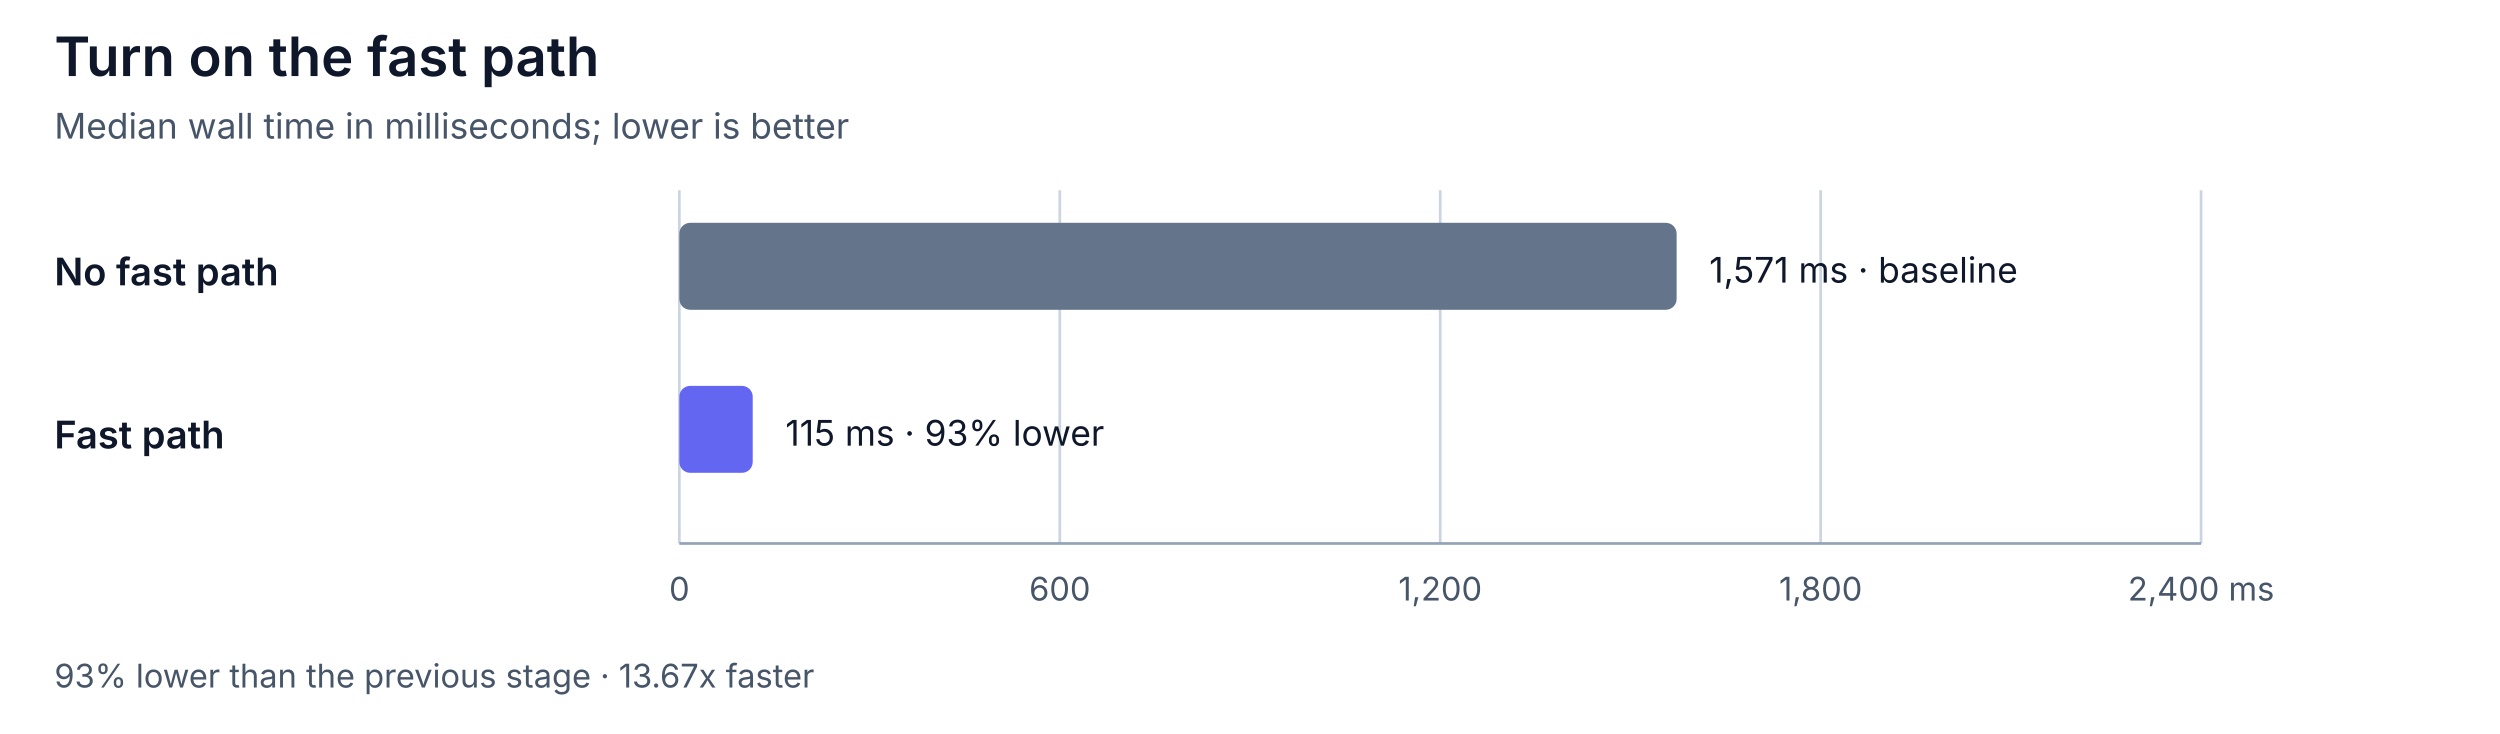
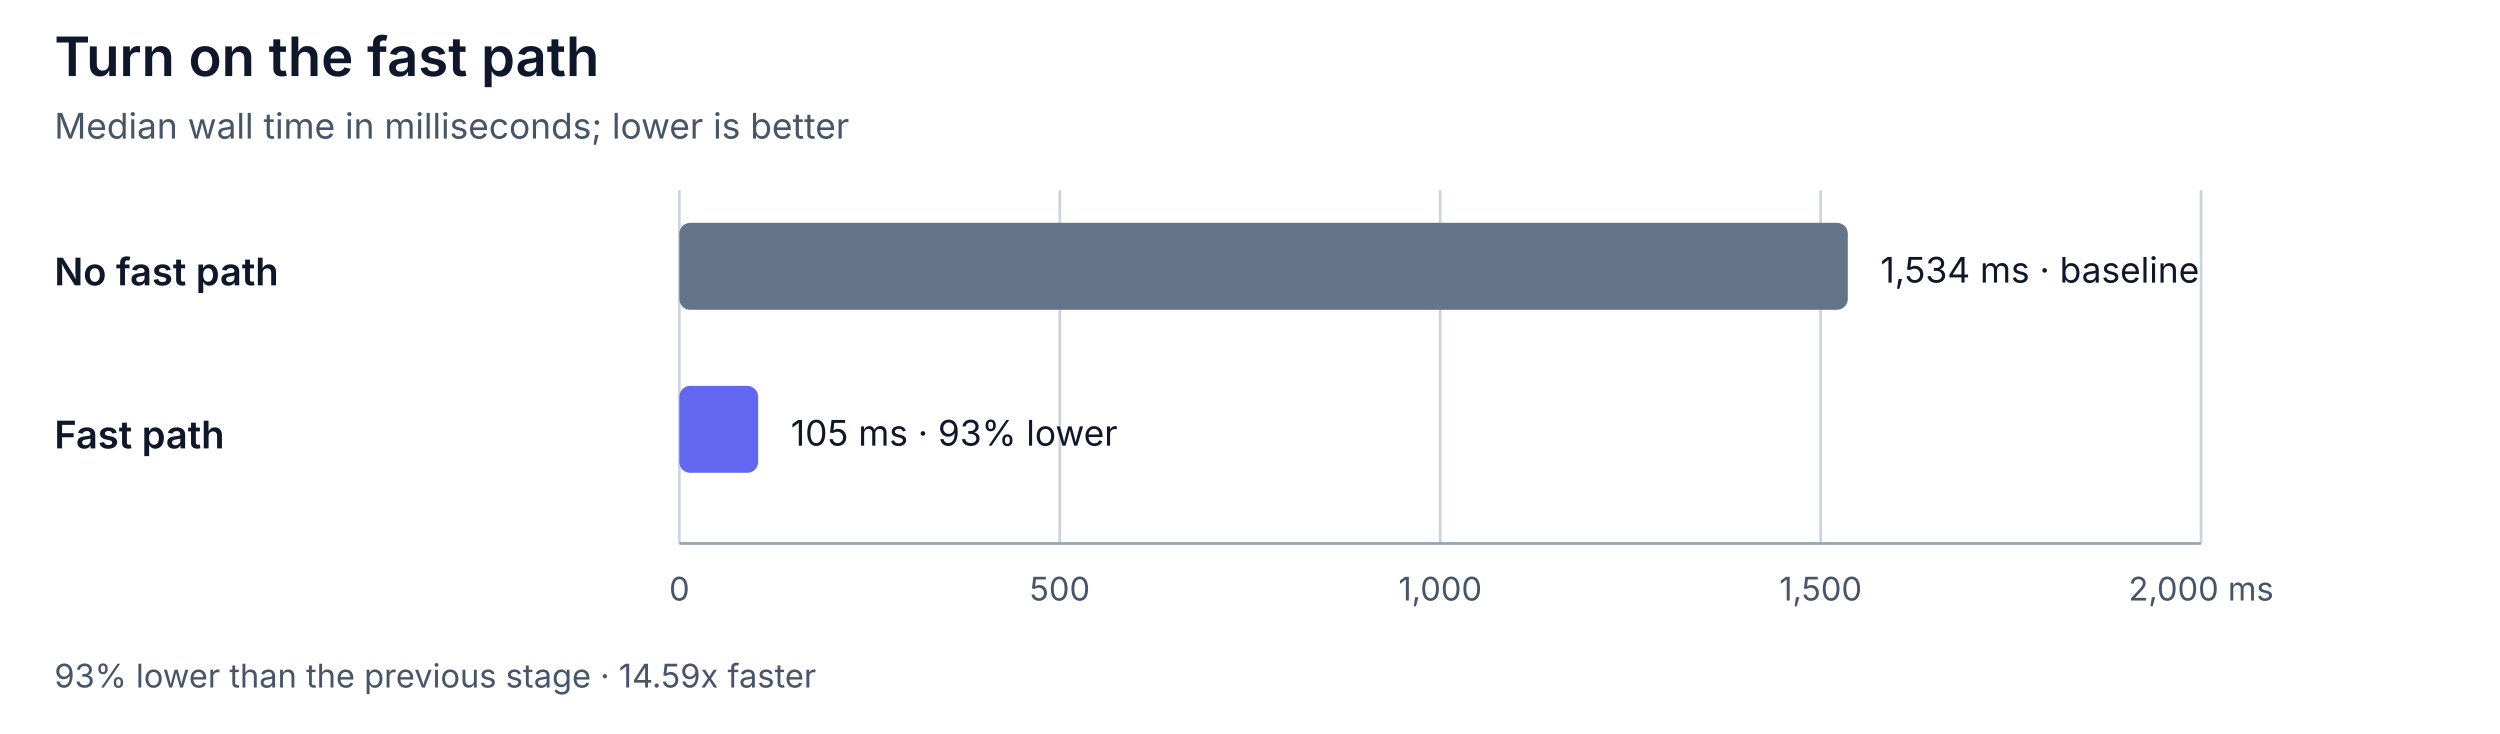
<svg xmlns="http://www.w3.org/2000/svg" viewBox="0 0 920 270" role="img" aria-labelledby="title desc">
  <style>
    text {
      fill: #0f172a;
      font-family: -apple-system, BlinkMacSystemFont, "Segoe UI", sans-serif;
    }
    .title { font-size: 20px; font-weight: 600; }
    .subtitle, .tick, .note { fill: #475569; }
    .subtitle { font-size: 13px; }
    .label { font-size: 14px; font-weight: 600; }
    .value { font-size: 13px; }
    .tick, .note { font-size: 12px; }
    .grid { stroke: #cbd5e1; stroke-width: 1; }
    .axis { stroke: #94a3b8; stroke-width: 1; }
    .previous { fill: #64748b; }
    .current { fill: #6366f1; }
    @media (prefers-color-scheme: dark) {
      text { fill: #e2e8f0; }
      .subtitle, .tick, .note { fill: #a8b3cf; }
      .grid { stroke: #334155; }
      .axis { stroke: #64748b; }
      .previous { fill: #64748b; }
      .current { fill: #818cf8; }
    }
  </style>
  <text class="title" x="20" y="28">Turn on the fast path</text>
  <text class="subtitle" x="20" y="51">Median wall time in milliseconds; lower is better</text>
  <line class="grid" x1="250" y1="70" x2="250" y2="200" />
  <line class="grid" x1="390" y1="70" x2="390" y2="200" />
  <line class="grid" x1="530" y1="70" x2="530" y2="200" />
  <line class="grid" x1="670" y1="70" x2="670" y2="200" />
  <line class="grid" x1="810" y1="70" x2="810" y2="200" />
  <line class="axis" x1="250" y1="200" x2="810" y2="200" />
  <text class="label" x="20" y="105">No fast path</text>
-   <rect class="previous" x="250" y="82" width="367" height="32" rx="4" />
-   <text class="value" x="629" y="104">1,571 ms · baseline</text>
+   <rect class="previous" x="250" y="82" width="430" height="32" rx="4" />
+   <text class="value" x="692" y="104">1,534 ms · baseline</text>
  <text class="label" x="20" y="165">Fast path</text>
-   <rect class="current" x="250" y="142" width="27" height="32" rx="4" />
-   <text class="value" x="289" y="164">115 ms · 93% lower</text>
+   <rect class="current" x="250" y="142" width="29" height="32" rx="4" />
+   <text class="value" x="291" y="164">105 ms · 93% lower</text>
  <text class="tick" x="250" y="221" text-anchor="middle">0</text>
-   <text class="tick" x="390" y="221" text-anchor="middle">600</text>
-   <text class="tick" x="530" y="221" text-anchor="middle">1,200</text>
-   <text class="tick" x="670" y="221" text-anchor="middle">1,800</text>
-   <text class="tick" x="810" y="221" text-anchor="middle">2,400 ms</text>
-   <text class="note" x="20" y="253">93% lower than the previous stage · 13.67x faster</text>
+   <text class="tick" x="390" y="221" text-anchor="middle">500</text>
+   <text class="tick" x="530" y="221" text-anchor="middle">1,000</text>
+   <text class="tick" x="670" y="221" text-anchor="middle">1,500</text>
+   <text class="tick" x="810" y="221" text-anchor="middle">2,000 ms</text>
+   <text class="note" x="20" y="253">93% lower than the previous stage · 14.59x faster</text>
</svg>
